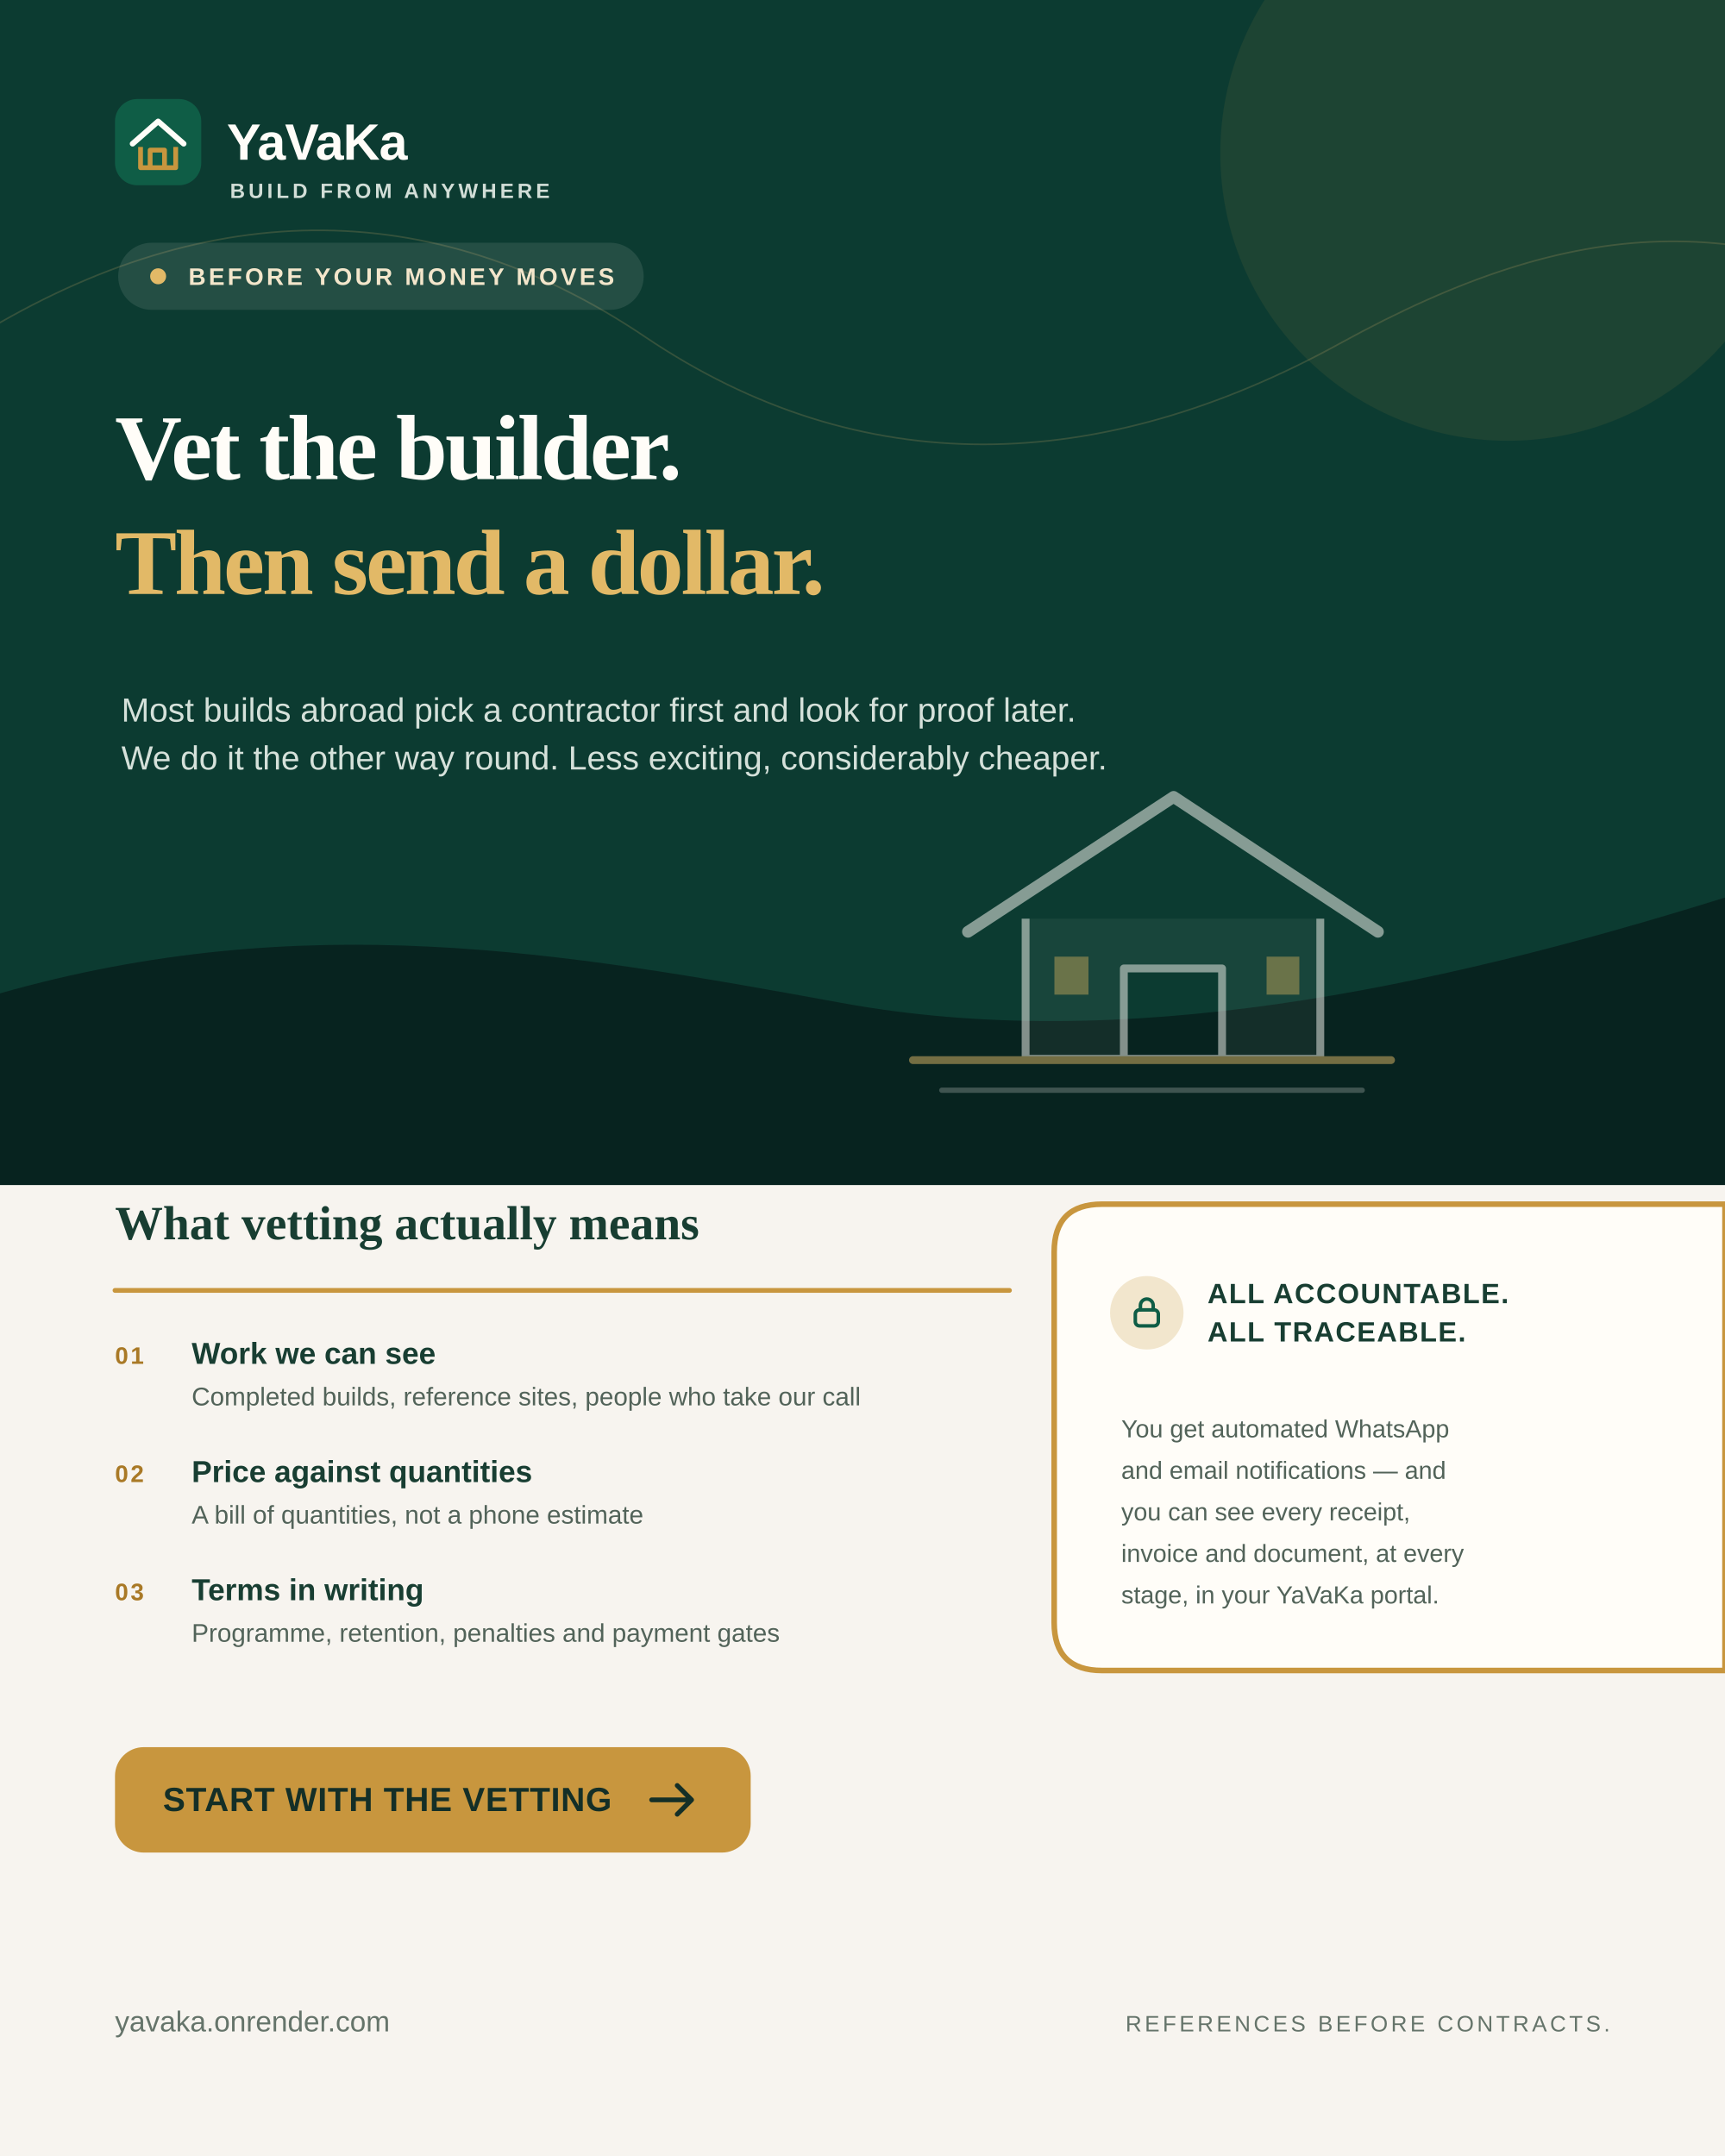
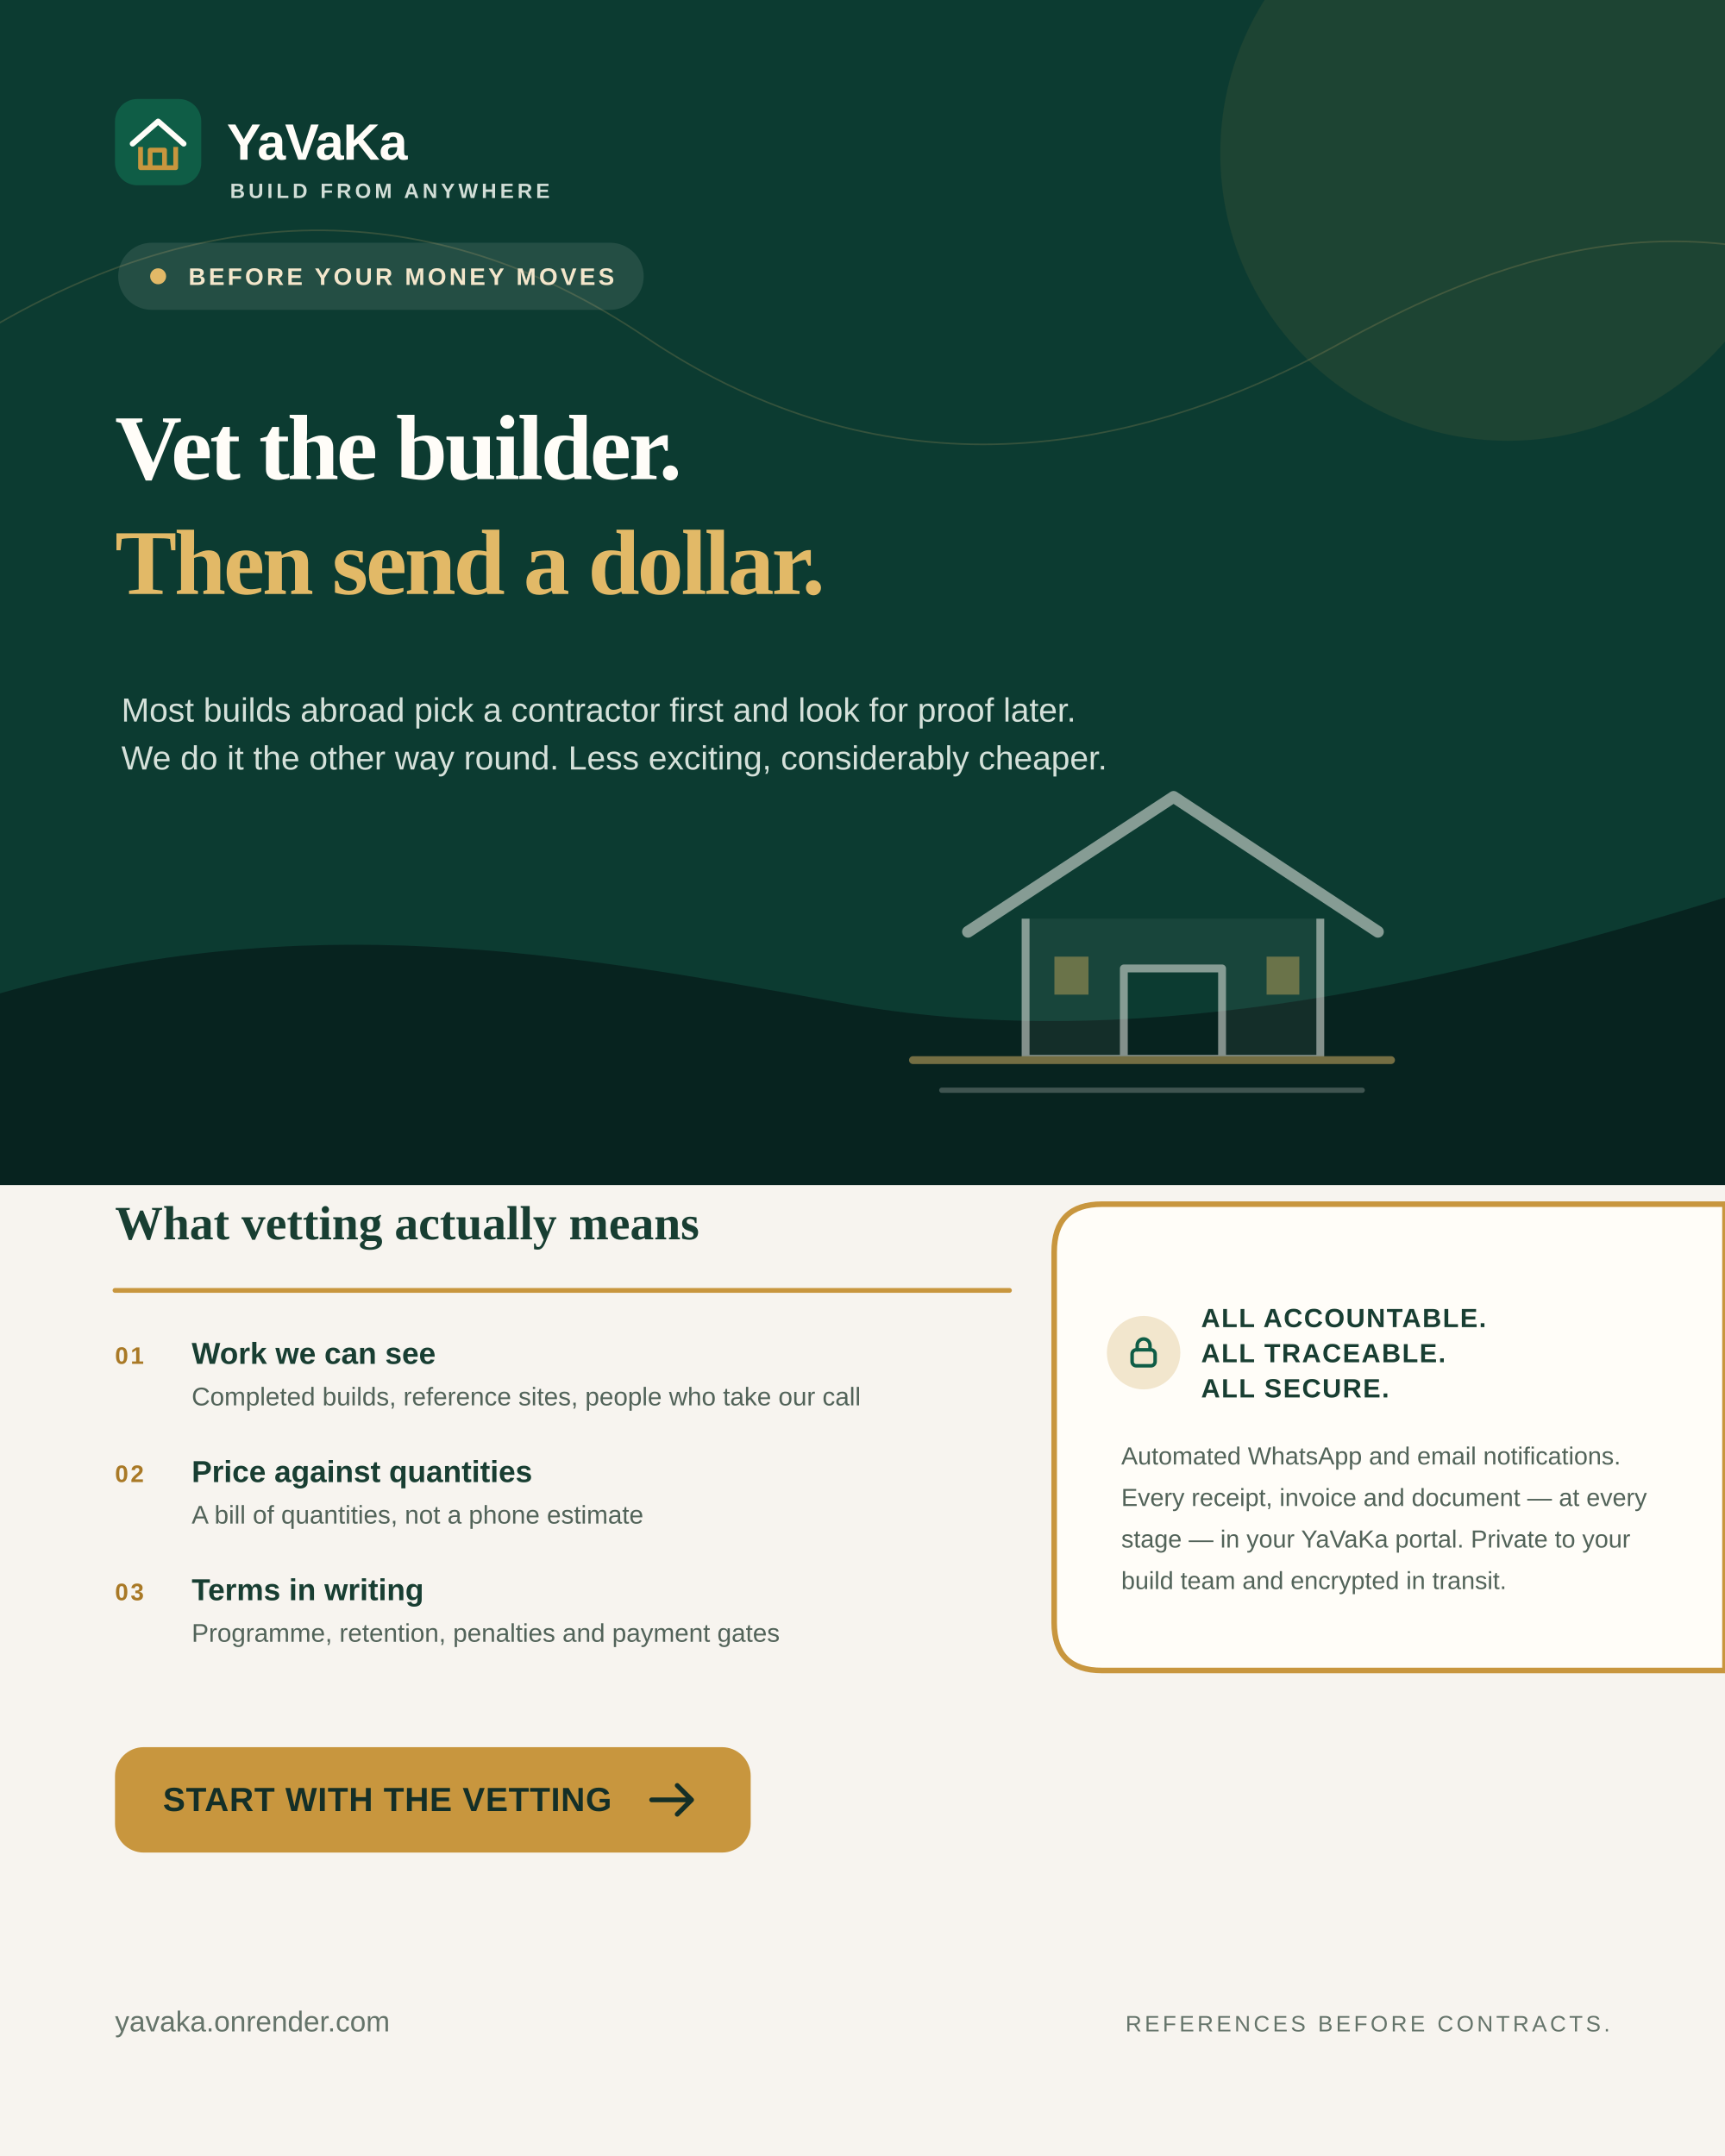
<svg xmlns="http://www.w3.org/2000/svg" width="1080" height="1350" viewBox="0 0 1080 1350" role="img" aria-labelledby="title desc">
  <defs>
    <linearGradient id="sky" x1="0" y1="0" x2="1" y2="1">
      <stop offset="0" stop-color="#114f40" />
      <stop offset="1" stop-color="#07231f" />
    </linearGradient>
    <linearGradient id="paper" x1="0" y1="0" x2="1" y2="1">
      <stop offset="0" stop-color="#fbf8f1" />
      <stop offset="1" stop-color="#ece6da" />
    </linearGradient>
    <filter id="shadow" x="-20%" y="-20%" width="140%" height="150%">
      <feDropShadow dx="0" dy="18" stdDeviation="18" flood-color="#16372d" flood-opacity=".15" />
    </filter>
  </defs>
  <rect x="0" y="0" width="1080" height="1350" fill="#f7f4ef" />
  <rect x="0" y="0" width="1080" height="742" fill="#0c3b31" />
  <circle cx="944" cy="96" r="180" fill="#c8963e" opacity=".09" />
  <path d="M0 622c190-54 352-26 527 6s367-8 553-66v180H0Z" fill="#07231f" />
  <g fill="none" stroke="#d8b36d" stroke-opacity=".2">
    <path d="M-20 214c145-91 289-94 424-3s284 87 435 4 253-82 387-15" />
  </g>
  <rect x="72" y="62" width="54" height="54" rx="14" fill="#0f5d46" />
  <path d="m83 90 16-14 16 14" fill="none" stroke="#fffdf8" stroke-width="3.5" stroke-linecap="round" stroke-linejoin="round" />
  <path d="M88 92v13h22V92M94 105V94h9v11" fill="none" stroke="#c8963e" stroke-width="3" stroke-linejoin="round" />
  <text x="142" y="100" fill="#fffdf8" font-family="Arial, Helvetica, sans-serif" font-size="32" font-weight="700" letter-spacing="-0.5">YaVaKa</text>
  <text x="144" y="124" fill="#d2ded7" font-family="Arial, Helvetica, sans-serif" font-size="13" font-weight="700" letter-spacing="2.2">BUILD FROM ANYWHERE</text>
  <rect x="74" y="152" width="329" height="42" rx="21.0" fill="#fffdf8" opacity="0.1" />
  <circle cx="99" cy="173.0" r="5" fill="#e2b967" />
  <text x="118" y="178.4" fill="#f3e6cb" font-family="Arial, Helvetica, sans-serif" font-size="15" font-weight="700" letter-spacing="1.8">BEFORE YOUR MONEY MOVES</text>
  <g opacity=".5" transform="translate(96 426) scale(.82)">
    <path d="M622 192 779 89l156 103" fill="none" stroke="#fffdf8" stroke-width="9" stroke-linecap="round" stroke-linejoin="round" />
    <path d="M666 182v107h225V182M741 289v-69h75v69" fill="#fffdf8" fill-opacity=".1" stroke="#fffdf8" stroke-width="6" stroke-linejoin="round" />
    <path d="M688 211h26v29h-26zM850 211h25v29h-25z" fill="#e2b967" opacity=".86" />
    <path d="M580 290h365" stroke="#e2b967" stroke-width="6" stroke-linecap="round" />
    <path d="M602 313h321" stroke="#fffdf8" stroke-opacity=".45" stroke-width="4" stroke-linecap="round" />
  </g>
  <text x="72" y="300" fill="#fffdf8" font-family="Georgia, 'Times New Roman', serif" font-size="58" font-weight="700" letter-spacing="-1.508">Vet the builder.</text>
  <text x="72" y="371.92" fill="#e2b967" font-family="Georgia, 'Times New Roman', serif" font-size="58" font-weight="700" letter-spacing="-1.508">Then send a dollar.</text>
  <text x="76" y="451.84" fill="#d5e1da" font-family="Arial, Helvetica, sans-serif" font-size="21" font-weight="400">Most builds abroad pick a contractor first and look for proof later.</text>
  <text x="76" y="481.84" fill="#d5e1da" font-family="Arial, Helvetica, sans-serif" font-size="21" font-weight="400">We do it the other way round. Less exciting, considerably cheaper.</text>
  <path d="M72 808h560" stroke="#c8963e" stroke-width="3" stroke-linecap="round" />
  <text x="72" y="776" fill="#183e32" font-family="Georgia, 'Times New Roman', serif" font-size="30" font-weight="700">What vetting actually means</text>
  <text x="72" y="854" fill="#a97926" font-family="Arial, Helvetica, sans-serif" font-size="15" font-weight="700" letter-spacing="1.4">01</text>
  <text x="120" y="854" fill="#183e32" font-family="Arial, Helvetica, sans-serif" font-size="19" font-weight="700">Work we can see</text>
  <text x="120" y="880" fill="#526359" font-family="Arial, Helvetica, sans-serif" font-size="16" font-weight="400">Completed builds, reference sites, people who take our call</text>
  <text x="72" y="928" fill="#a97926" font-family="Arial, Helvetica, sans-serif" font-size="15" font-weight="700" letter-spacing="1.4">02</text>
  <text x="120" y="928" fill="#183e32" font-family="Arial, Helvetica, sans-serif" font-size="19" font-weight="700">Price against quantities</text>
  <text x="120" y="954" fill="#526359" font-family="Arial, Helvetica, sans-serif" font-size="16" font-weight="400">A bill of quantities, not a phone estimate</text>
  <text x="72" y="1002" fill="#a97926" font-family="Arial, Helvetica, sans-serif" font-size="15" font-weight="700" letter-spacing="1.4">03</text>
  <text x="120" y="1002" fill="#183e32" font-family="Arial, Helvetica, sans-serif" font-size="19" font-weight="700">Terms in writing</text>
  <text x="120" y="1028" fill="#526359" font-family="Arial, Helvetica, sans-serif" font-size="16" font-weight="400">Programme, retention, penalties and payment gates</text>
  <path d="M1080 754 H690 Q660 754 660 784 V1016 Q660 1046 690 1046 H1080 Z" fill="#fffdf8" stroke="#c8963e" stroke-width="3.5" />
-   <circle cx="718" cy="822" r="23" fill="#f2e6cd" />
-   <g transform="translate(706 810)" fill="none" stroke="#0f5d46" stroke-width="2.2" stroke-linecap="round" stroke-linejoin="round">
+   <circle cx="716" cy="847.0" r="23" fill="#f2e6cd" />
+   <g transform="translate(704 835.0)" fill="none" stroke="#0f5d46" stroke-width="2.2" stroke-linecap="round" stroke-linejoin="round">
    <rect x="4.8" y="10.2" width="14.4" height="10" rx="2.6" />
    <path d="M8 10.2V7.4a4 4 0 0 1 8 0v2.8" />
  </g>
-   <text x="756" y="816" fill="#183e32" font-family="Arial, Helvetica, sans-serif" font-size="17.5" font-weight="700" letter-spacing="0.8">ALL ACCOUNTABLE.</text>
-   <text x="756" y="840" fill="#183e32" font-family="Arial, Helvetica, sans-serif" font-size="17.5" font-weight="700" letter-spacing="0.8">ALL TRACEABLE.</text>
-   <text x="702" y="900" fill="#526359" font-family="Arial, Helvetica, sans-serif" font-size="15.5" font-weight="400">You get automated WhatsApp</text>
-   <text x="702" y="926" fill="#526359" font-family="Arial, Helvetica, sans-serif" font-size="15.5" font-weight="400">and email notifications — and</text>
-   <text x="702" y="952" fill="#526359" font-family="Arial, Helvetica, sans-serif" font-size="15.5" font-weight="400">you can see every receipt,</text>
-   <text x="702" y="978" fill="#526359" font-family="Arial, Helvetica, sans-serif" font-size="15.5" font-weight="400">invoice and document, at every</text>
-   <text x="702" y="1004" fill="#526359" font-family="Arial, Helvetica, sans-serif" font-size="15.5" font-weight="400">stage, in your YaVaKa portal.</text>
+   <text x="752" y="831.0" fill="#183e32" font-family="Arial, Helvetica, sans-serif" font-size="16.5" font-weight="700" letter-spacing="0.8">ALL ACCOUNTABLE.</text>
+   <text x="752" y="853.0" fill="#183e32" font-family="Arial, Helvetica, sans-serif" font-size="16.5" font-weight="700" letter-spacing="0.8">ALL TRACEABLE.</text>
+   <text x="752" y="875.0" fill="#183e32" font-family="Arial, Helvetica, sans-serif" font-size="16.5" font-weight="700" letter-spacing="0.8">ALL SECURE.</text>
+   <text x="702" y="917.0" fill="#526359" font-family="Arial, Helvetica, sans-serif" font-size="15.5" font-weight="400">Automated WhatsApp and email notifications.</text>
+   <text x="702" y="943.0" fill="#526359" font-family="Arial, Helvetica, sans-serif" font-size="15.5" font-weight="400">Every receipt, invoice and document — at every</text>
+   <text x="702" y="969.0" fill="#526359" font-family="Arial, Helvetica, sans-serif" font-size="15.5" font-weight="400">stage — in your YaVaKa portal. Private to your</text>
+   <text x="702" y="995.0" fill="#526359" font-family="Arial, Helvetica, sans-serif" font-size="15.5" font-weight="400">build team and encrypted in transit.</text>
  <rect x="72" y="1094" width="398" height="66" rx="18" fill="#c8963e" />
  <text x="102" y="1134.0" fill="#142f27" font-family="Arial, Helvetica, sans-serif" font-size="21" font-weight="700" letter-spacing="0.4">START WITH THE VETTING</text>
  <path d="M408 1127.0h25m-9-9 9 9-9 9" fill="none" stroke="#142f27" stroke-width="3" stroke-linecap="round" stroke-linejoin="round" />
  <text x="72" y="1272" fill="#65746a" font-family="Arial, Helvetica, sans-serif" font-size="18" font-weight="400">yavaka.onrender.com</text>
  <text x="1008" y="1272" fill="#65746a" font-family="Arial, Helvetica, sans-serif" font-size="14" font-weight="400" letter-spacing="1.9" text-anchor="end">REFERENCES BEFORE CONTRACTS.</text>
</svg>
